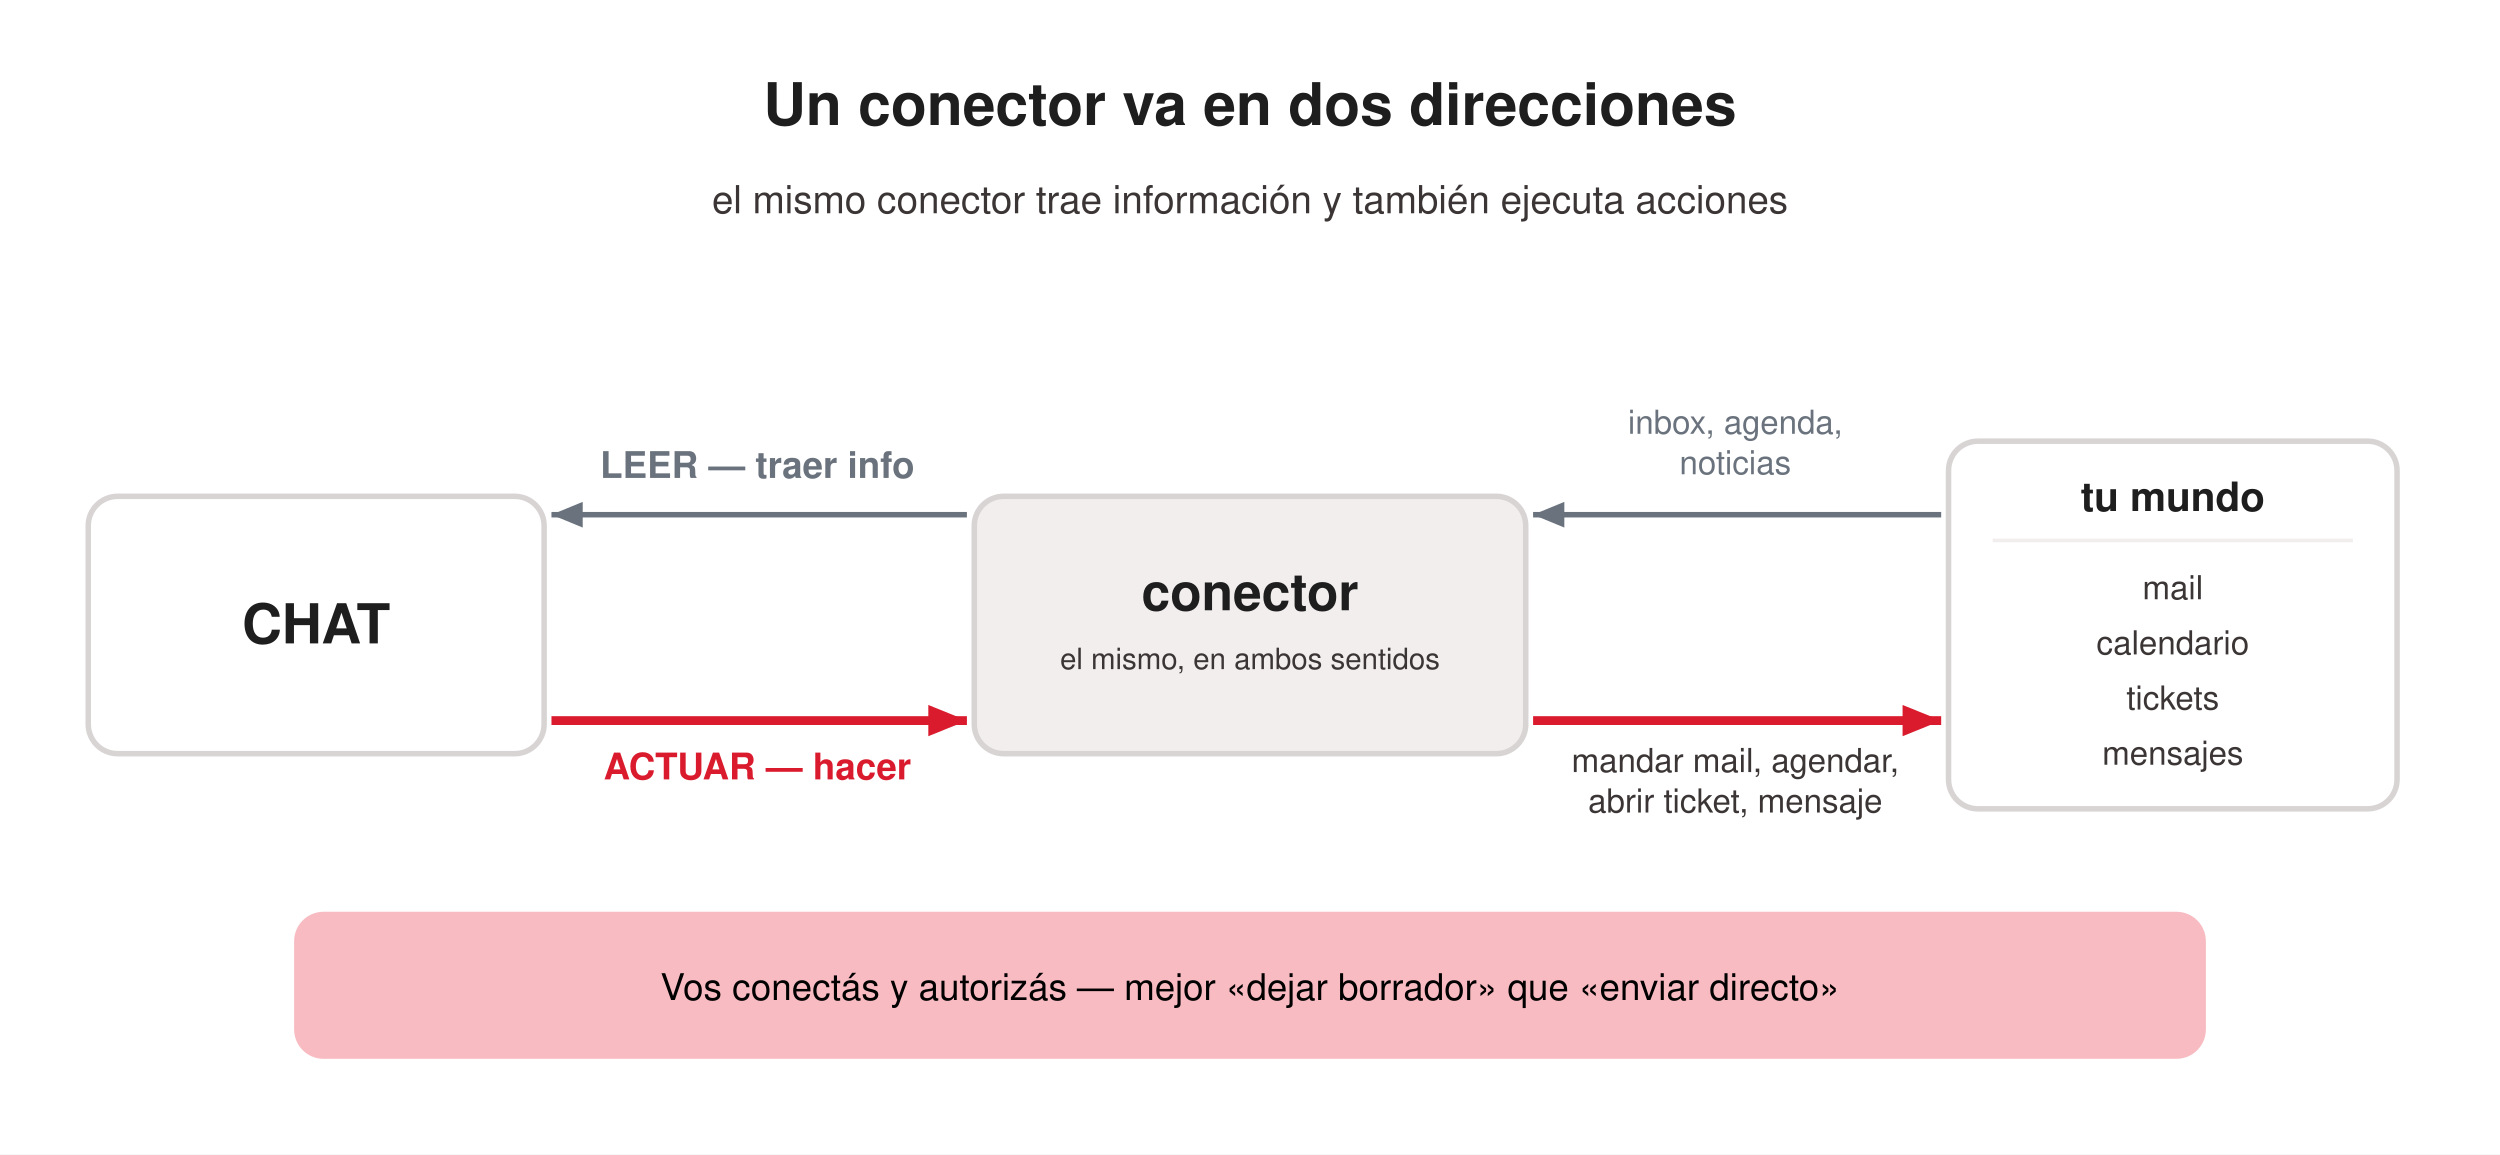
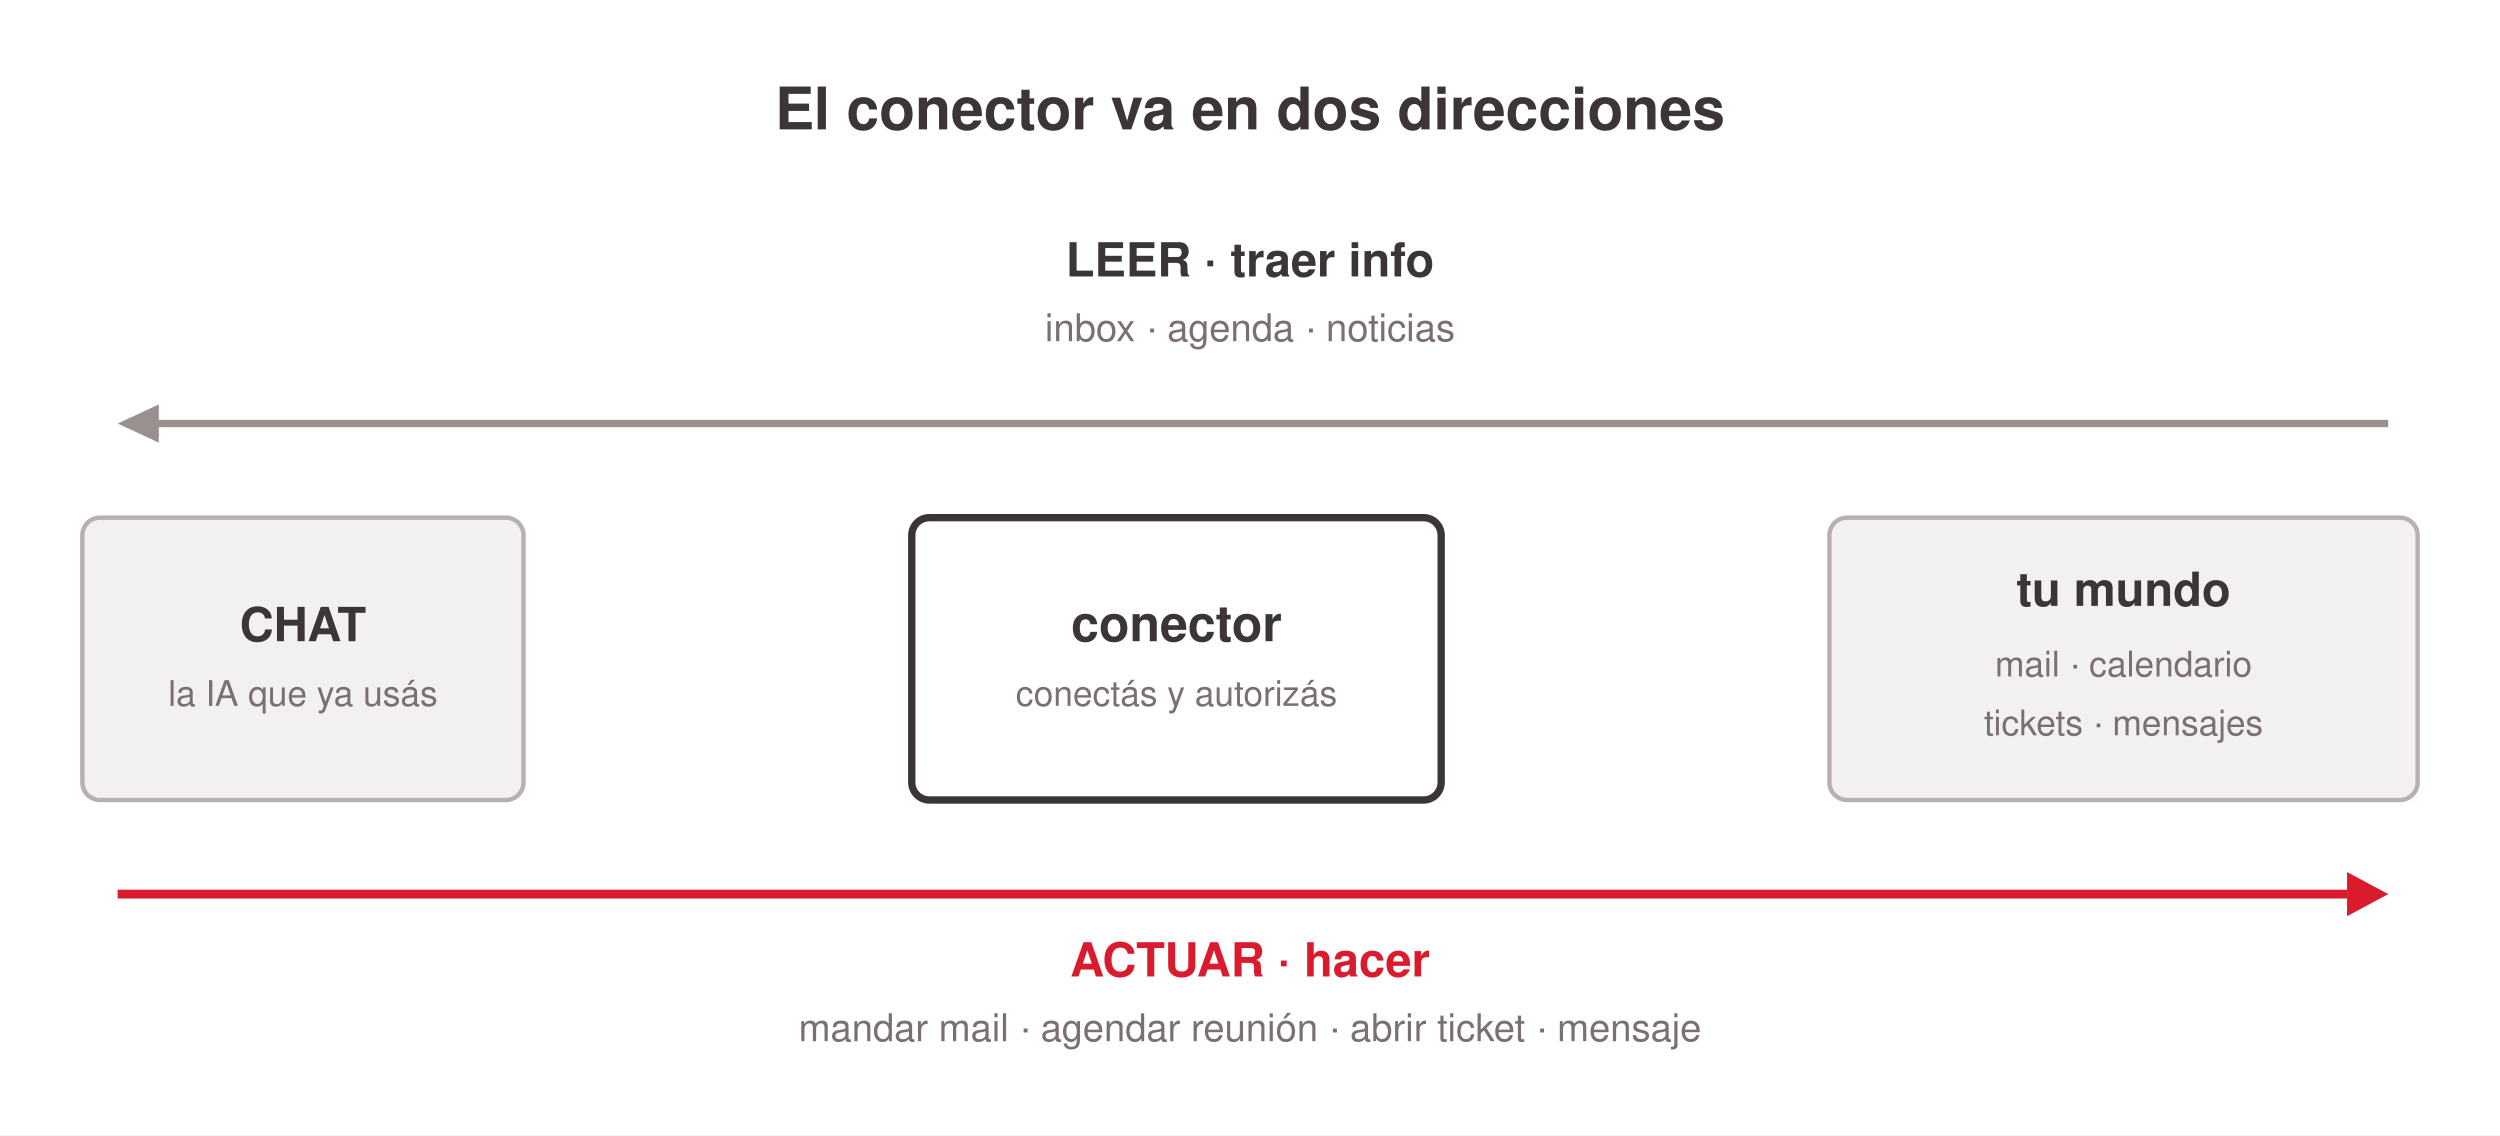
- <svg xmlns="http://www.w3.org/2000/svg" viewBox="0 0 680 314" font-family="Helvetica, Arial, sans-serif">
-   <defs>
-     <marker id="ar-grey" viewBox="0 0 9 7" refX="8.5" refY="3.5" markerWidth="9" markerHeight="7" markerUnits="userSpaceOnUse" orient="auto">
-       <path d="M0 0 L8.5 3.5 L0 7 Z" fill="#6A737D" />
-     </marker>
-     <marker id="ar-red" viewBox="0 0 11 8.5" refX="10.5" refY="4.25" markerWidth="11" markerHeight="8.5" markerUnits="userSpaceOnUse" orient="auto">
-       <path d="M0 0 L10.5 4.25 L0 8.5 Z" fill="#DA1B2E" />
-     </marker>
-   </defs>
-   <rect x="0" y="0" width="680" height="314" fill="#FFFFFF" />
-   <text x="340" y="34" text-anchor="middle" font-size="16" font-weight="bold" fill="#1F1E1E">Un conector va en dos direcciones</text>
-   <text x="340" y="58" text-anchor="middle" font-size="10.5" fill="#3B3535">el mismo conector trae información y también ejecuta acciones</text>
-   <rect x="24" y="135" width="124" height="70" rx="8" fill="#FFFFFF" stroke="#D8D4D4" stroke-width="1.5" />
-   <text x="86" y="175" text-anchor="middle" font-size="15" font-weight="bold" fill="#1F1E1E">CHAT</text>
-   <rect x="265" y="135" width="150" height="70" rx="8" fill="#F2EEEE" stroke="#D8D4D4" stroke-width="1.5" />
-   <text x="340" y="166" text-anchor="middle" font-size="14" font-weight="bold" fill="#1F1E1E">conector</text>
-   <text x="340" y="182" text-anchor="middle" font-size="8" fill="#3B3535">el mismo, en ambos sentidos</text>
-   <rect x="530" y="120" width="122" height="100" rx="8" fill="#FFFFFF" stroke="#D8D4D4" stroke-width="1.5" />
-   <text x="591" y="139" text-anchor="middle" font-size="11" font-weight="bold" fill="#1F1E1E">tu mundo</text>
-   <line x1="542" y1="147" x2="640" y2="147" stroke="#F2EEEE" stroke-width="1" />
-   <text x="591" y="163" text-anchor="middle" font-size="9" fill="#3B3535">mail</text>
-   <text x="591" y="178" text-anchor="middle" font-size="9" fill="#3B3535">calendario</text>
-   <text x="591" y="193" text-anchor="middle" font-size="9" fill="#3B3535">tickets</text>
-   <text x="591" y="208" text-anchor="middle" font-size="9" fill="#3B3535">mensajes</text>
-   <line x1="528" y1="140" x2="417" y2="140" stroke="#6A737D" stroke-width="1.5" marker-end="url(#ar-grey)" />
-   <line x1="263" y1="140" x2="150" y2="140" stroke="#6A737D" stroke-width="1.5" marker-end="url(#ar-grey)" />
-   <text x="206" y="130" text-anchor="middle" font-size="10" font-weight="bold" fill="#6A737D">LEER — traer info</text>
-   <text x="472" y="118" text-anchor="middle" font-size="9" fill="#6A737D">inbox, agenda,</text>
-   <text x="472" y="129" text-anchor="middle" font-size="9" fill="#6A737D">noticias</text>
-   <line x1="150" y1="196" x2="263" y2="196" stroke="#DA1B2E" stroke-width="2.4" marker-end="url(#ar-red)" />
-   <line x1="417" y1="196" x2="528" y2="196" stroke="#DA1B2E" stroke-width="2.4" marker-end="url(#ar-red)" />
-   <text x="206" y="212" text-anchor="middle" font-size="10" font-weight="bold" fill="#DA1B2E">ACTUAR — hacer</text>
-   <text x="472" y="210" text-anchor="middle" font-size="9" fill="#3B3535">mandar mail, agendar,</text>
-   <text x="472" y="221" text-anchor="middle" font-size="9" fill="#3B3535">abrir ticket, mensaje</text>
-   <rect x="80" y="248" width="520" height="40" rx="8" fill="#F7BBC1" />
-   <text x="340" y="272" text-anchor="middle" font-size="10" fill="#000000">Vos conectás y autorizás — mejor «dejar borrador» que «enviar directo»</text>
+ <svg xmlns="http://www.w3.org/2000/svg" viewBox="0 0 850 386">
+   <rect x="0" y="0" width="850" height="386" fill="#ffffff" />
+   <text x="425" y="44" font-family="Helvetica, Arial, sans-serif" font-size="20" font-weight="bold" fill="#3B3535" text-anchor="middle">El conector va en dos direcciones</text>
+   <text x="425" y="94" font-family="Helvetica, Arial, sans-serif" font-size="16" font-weight="bold" fill="#3B3535" text-anchor="middle">LEER · traer info</text>
+   <text x="425" y="116" font-family="Helvetica, Arial, sans-serif" font-size="13" fill="#7A7070" text-anchor="middle">inbox · agenda · noticias</text>
+   <line x1="812" y1="144" x2="52" y2="144" stroke="#9A9090" stroke-width="2.5" />
+   <path d="M 40 144 L 54 137.5 L 54 150.5 Z" fill="#9A9090" />
+   <rect x="28" y="176" width="150" height="96" rx="6" fill="#F2F0F0" stroke="#B8B0B0" stroke-width="1.5" />
+   <text x="103" y="218" font-family="Helvetica, Arial, sans-serif" font-size="16" font-weight="bold" fill="#3B3535" text-anchor="middle">CHAT</text>
+   <text x="103" y="240" font-family="Helvetica, Arial, sans-serif" font-size="12" fill="#7A7070" text-anchor="middle">la IA que ya usás</text>
+   <rect x="310" y="176" width="180" height="96" rx="6" fill="#ffffff" stroke="#3B3535" stroke-width="2.5" />
+   <text x="400" y="218" font-family="Helvetica, Arial, sans-serif" font-size="17" font-weight="bold" fill="#3B3535" text-anchor="middle">conector</text>
+   <text x="400" y="240" font-family="Helvetica, Arial, sans-serif" font-size="12" fill="#7A7070" text-anchor="middle">conectás y autorizás</text>
+   <rect x="622" y="176" width="200" height="96" rx="6" fill="#F2F0F0" stroke="#B8B0B0" stroke-width="1.5" />
+   <text x="722" y="206" font-family="Helvetica, Arial, sans-serif" font-size="16" font-weight="bold" fill="#3B3535" text-anchor="middle">tu mundo</text>
+   <text x="722" y="230" font-family="Helvetica, Arial, sans-serif" font-size="12" fill="#7A7070" text-anchor="middle">mail · calendario</text>
+   <text x="722" y="250" font-family="Helvetica, Arial, sans-serif" font-size="12" fill="#7A7070" text-anchor="middle">tickets · mensajes</text>
+   <line x1="40" y1="304" x2="798" y2="304" stroke="#DA1B2E" stroke-width="3" />
+   <path d="M 812 304 L 798 296.5 L 798 311.5 Z" fill="#DA1B2E" />
+   <text x="425" y="332" font-family="Helvetica, Arial, sans-serif" font-size="16" font-weight="bold" fill="#DA1B2E" text-anchor="middle">ACTUAR · hacer</text>
+   <text x="425" y="354" font-family="Helvetica, Arial, sans-serif" font-size="13" fill="#7A7070" text-anchor="middle">mandar mail · agendar reunión · abrir ticket · mensaje</text>
</svg>
